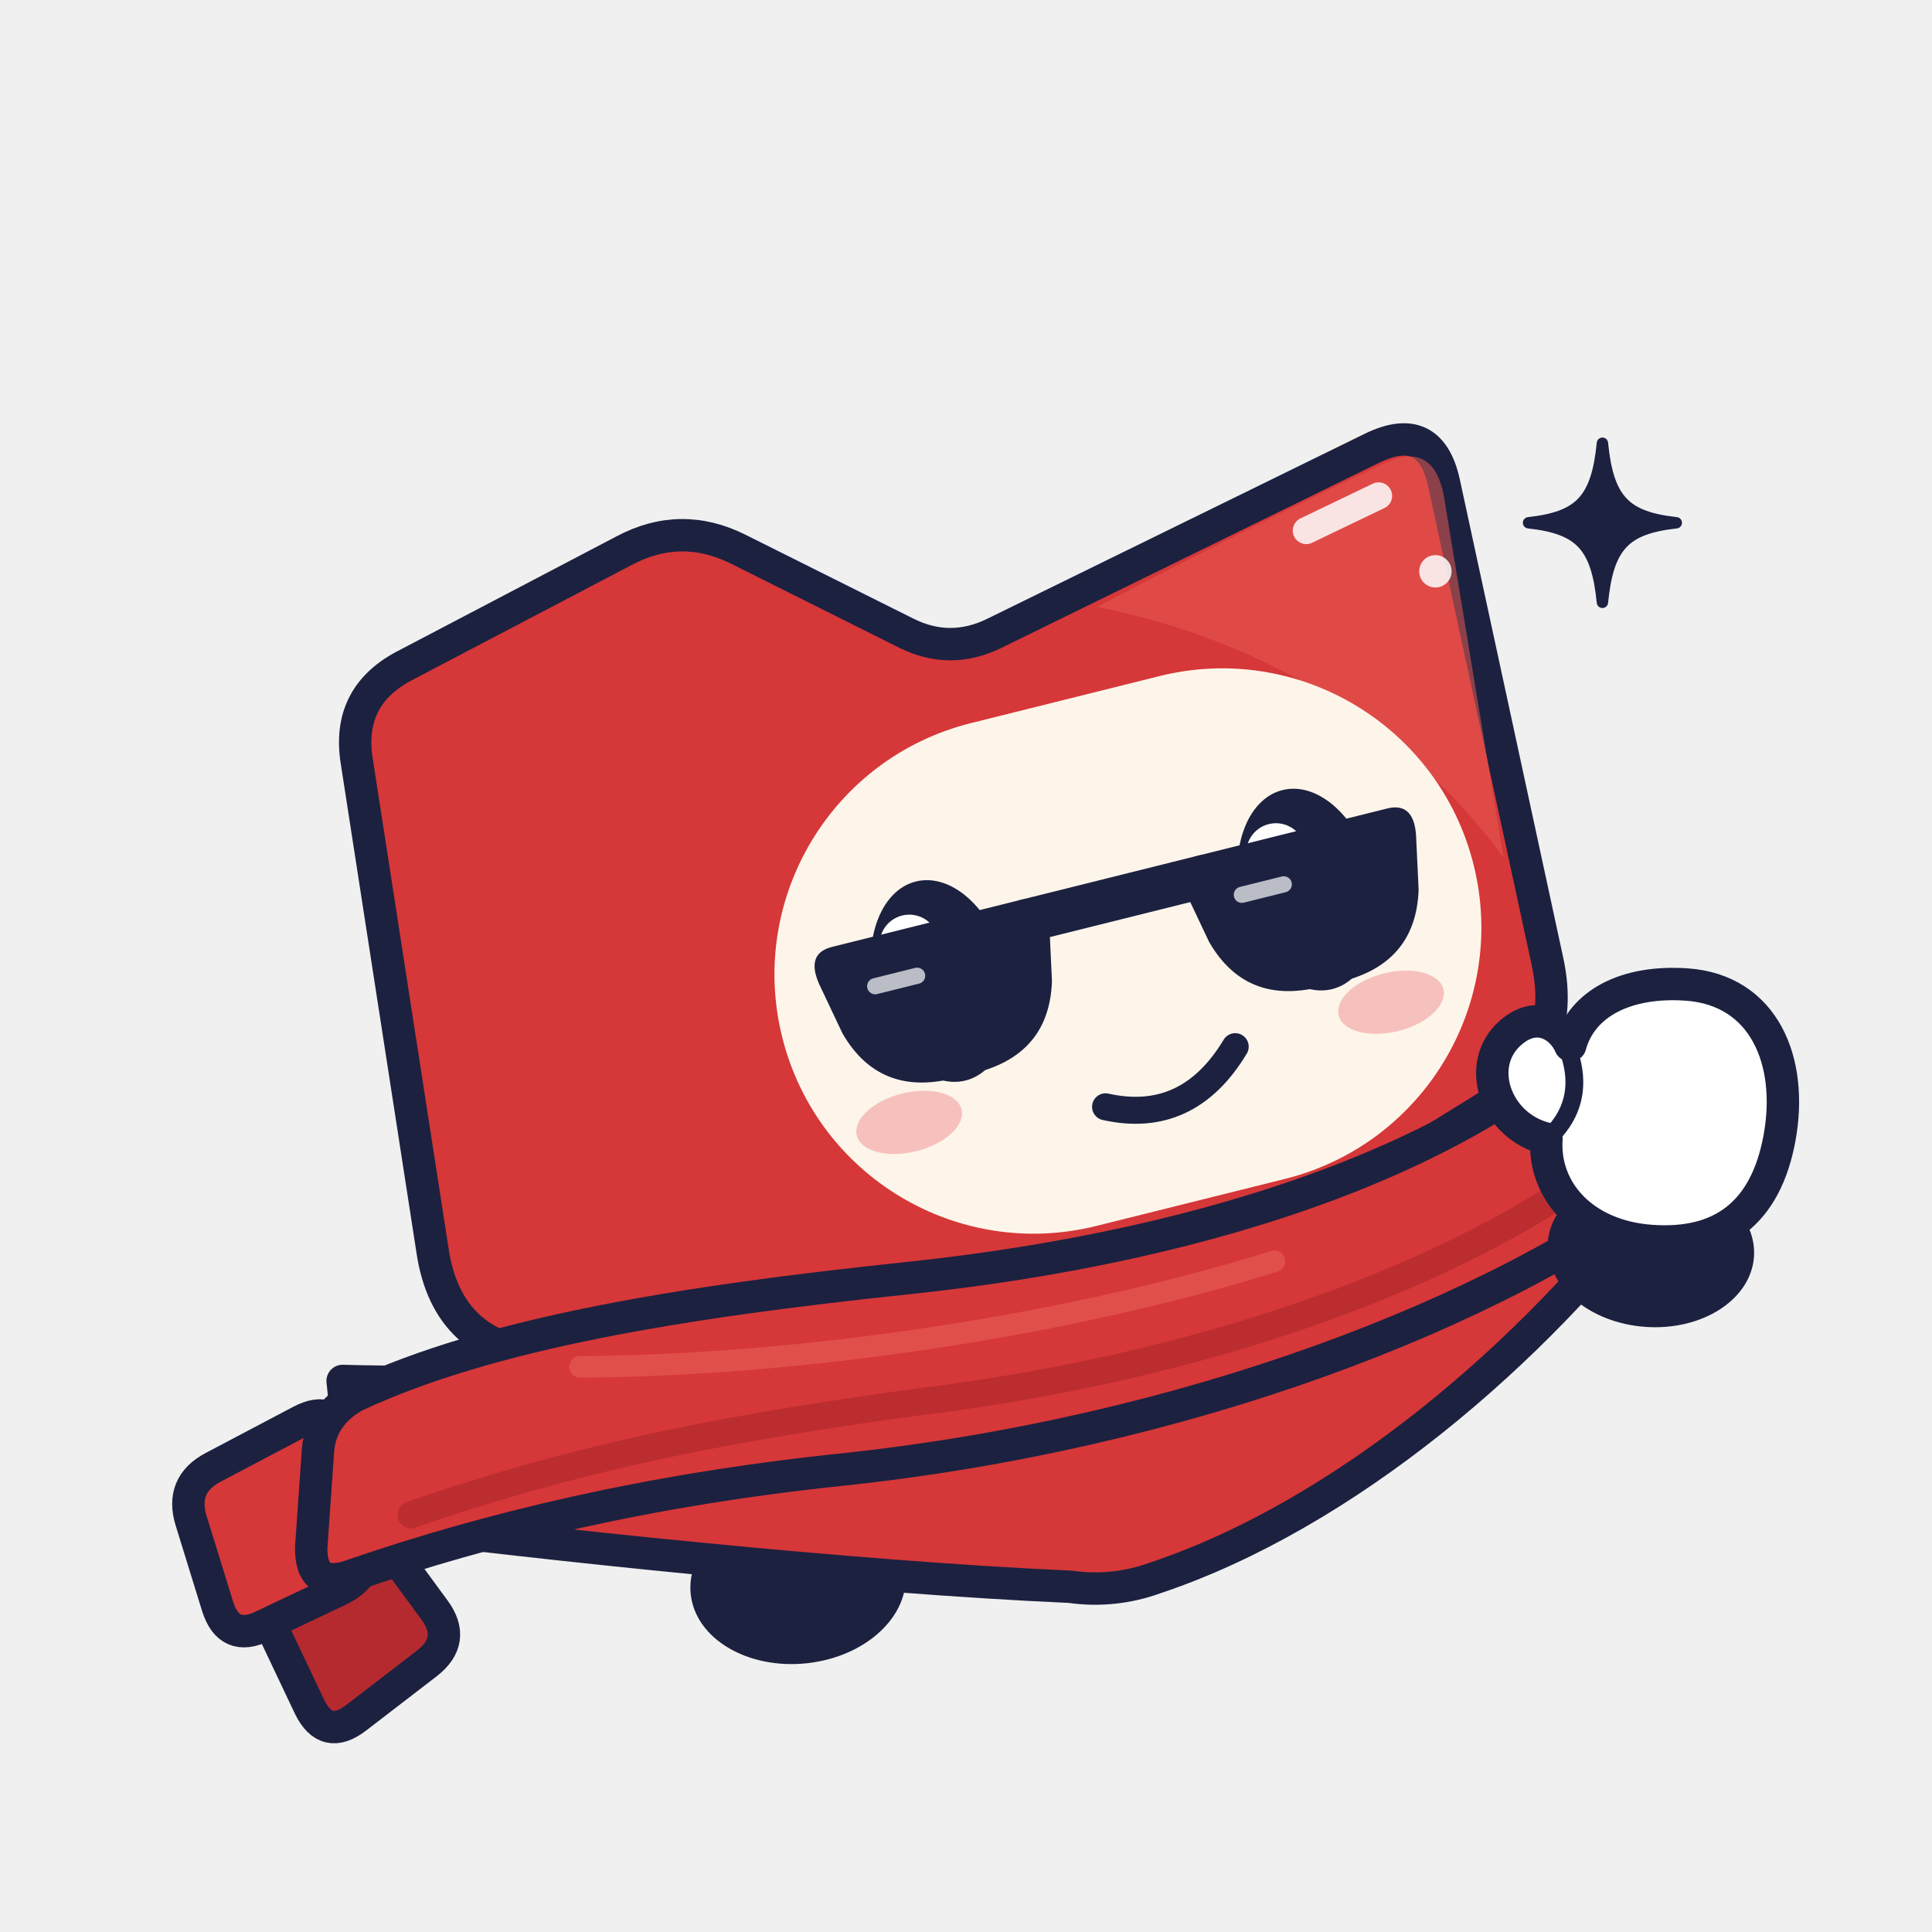
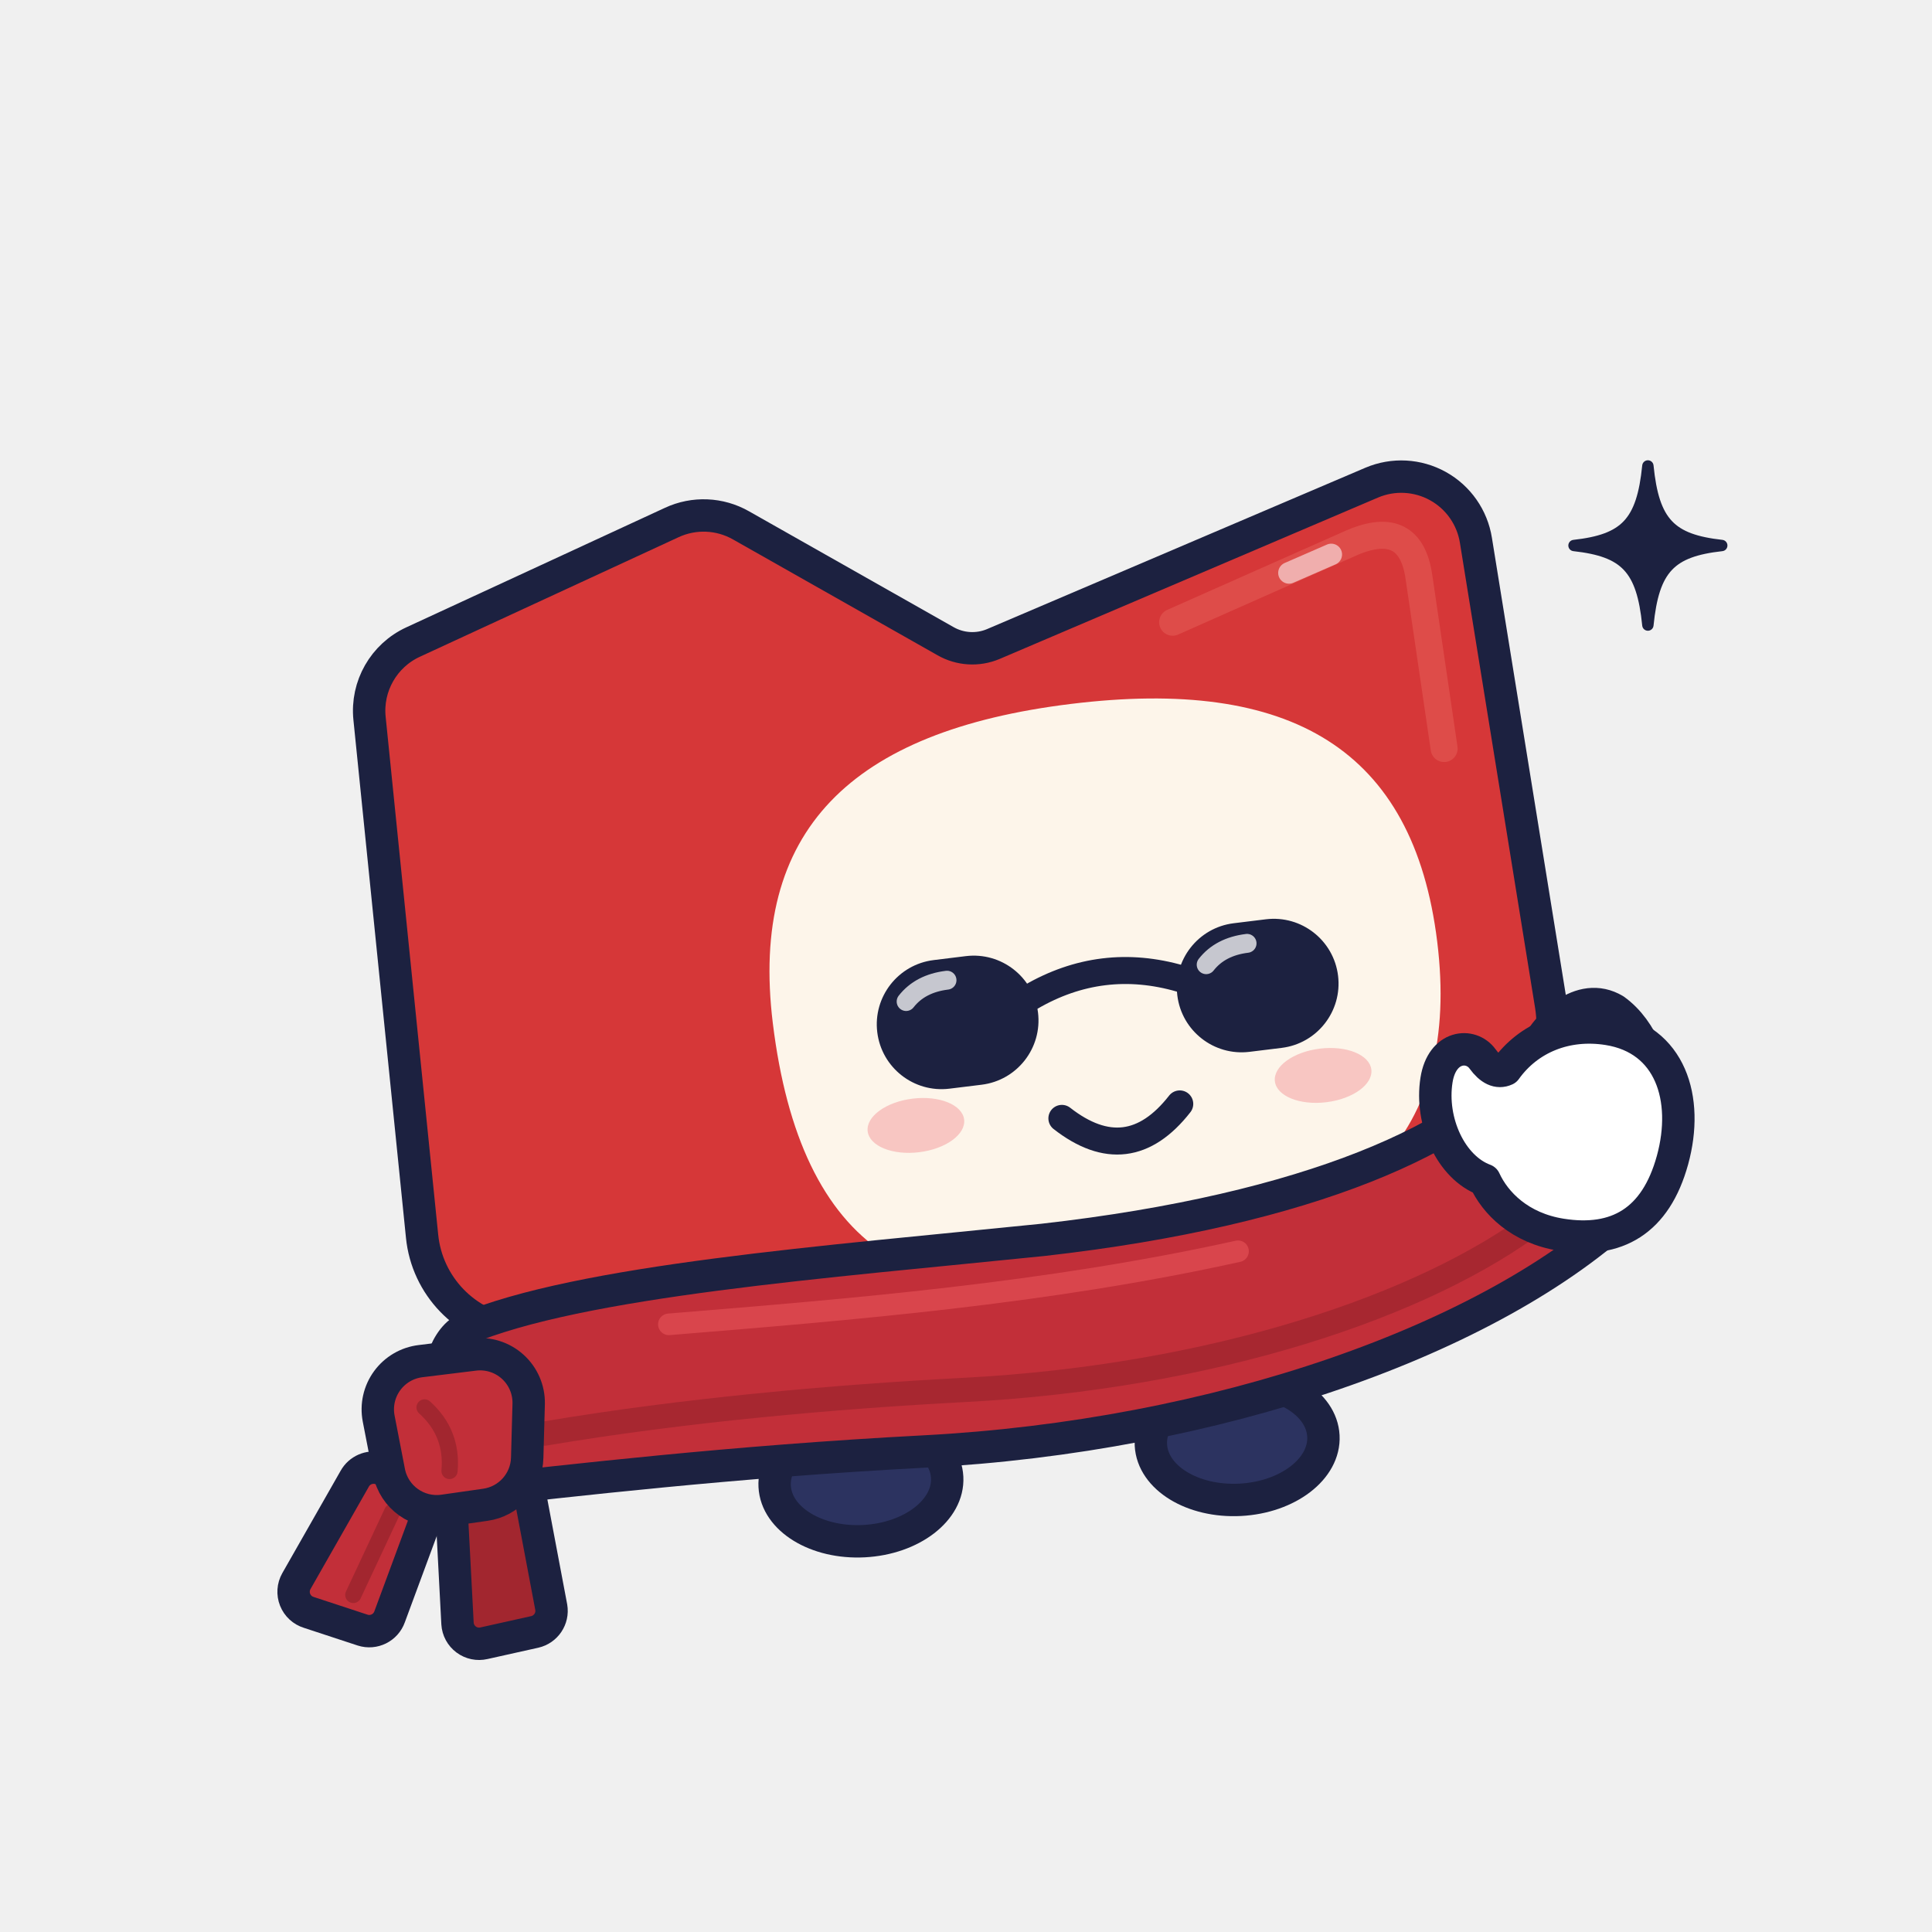
<svg xmlns="http://www.w3.org/2000/svg" viewBox="0 0 340 340" width="340" height="340">
-   <g transform="translate(170.0,178.0) rotate(-6) scale(0.95,0.95) translate(-108,-104)">
-     <ellipse cx="66" cy="206" rx="20" ry="15" fill="#1c2140" />
-     <ellipse cx="228" cy="156" rx="17" ry="17" fill="#1c2140" />
-     <path d="M-14,160 C60,170 150,158 228,132 Q234,140 232,150 C206,178 168,204 132,212 Q124,214 116,212 C76,206 20,194 -14,186 Z" fill="#d63738" stroke="#1c2140" stroke-width="6" stroke-linejoin="round" stroke-linecap="round" />
-     <path d="M-18.1,189.4 L-27.9,194.6 Q-34,198 -31.6,204.6 L-26.4,219.4 Q-24,226 -18.0,222.3 L-4.0,213.7 Q2,210 -1.5,204.0 L-8.5,192.0 Q-12,186 -18.1,189.4 Z" fill="#b52a2e" stroke="#1c2140" stroke-width="6" stroke-linejoin="round" stroke-linecap="round" />
-     <path d="M-22.5,166.6 L-39.5,173.4 Q-46,176 -44.6,182.9 L-41.4,199.1 Q-40,206 -33.4,203.6 L-18.6,198.4 Q-12,196 -12.9,189.1 L-15.1,170.9 Q-16,164 -22.5,166.6 Z" fill="#d63738" stroke="#1c2140" stroke-width="6" stroke-linejoin="round" stroke-linecap="round" />
-     <path d="M11.1,29.5 L53.9,12.5 Q65,8 75.1,14.5 L104.4,33.2 Q112,38 120.5,34.9 L193.7,8.1 Q205,4 206.3,15.9 L216.1,106.1 Q218,124 201.8,131.8 L131.6,165.6 Q110,176 86.4,171.5 L23.7,159.4 Q6,156 5.1,138.0 L0.6,46.0 Q0,34 11.1,29.5 Z" fill="#d63738" stroke="#1c2140" stroke-width="6" stroke-linejoin="round" stroke-linecap="round" />
-     <path d="M140,32 Q170,20 196,11 Q205,8 206,18 L210,86 C196,62 172,42 140,32 Z" fill="#e65a52" opacity=".55" />
-     <path d="M180,22 L194,17" stroke="#ffffff" stroke-width="5" stroke-linecap="round" opacity=".85" />
-     <circle cx="203" cy="32" r="3" fill="#ffffff" opacity=".85" />
-     <g transform="rotate(-8,139,96)">
-       <rect x="73" y="48" width="132" height="96" rx="48" fill="#fdf5ea" />
-       <ellipse cx="92" cy="117" rx="10" ry="5.5" fill="#e8606a" opacity=".35" />
-       <ellipse cx="184" cy="117" rx="10" ry="5.5" fill="#e8606a" opacity=".35" />
-       <ellipse cx="104" cy="93" rx="12.5" ry="19" fill="#1c2140" />
-       <circle cx="100" cy="85" r="5.5" fill="#ffffff" />
-       <circle cx="108.5" cy="101" r="2.5" fill="#ffffff" />
-       <ellipse cx="174" cy="93" rx="12.5" ry="19" fill="#1c2140" />
-       <circle cx="170" cy="85" r="5.5" fill="#ffffff" />
-       <circle cx="178.5" cy="101" r="2.5" fill="#ffffff" />
-       <path d="M128,123 Q142,130 154,118" fill="none" stroke="#1c2140" stroke-width="5" stroke-linejoin="round" stroke-linecap="round" />
-       <path d="M86,82 L122,82 Q127,82 126,88 L124,98 Q120,112 104,111 Q88,112 84,98 L82,88 Q81,82 86,82 Z M156,82 L192,82 Q197,82 196,88 L194,98 Q190,112 174,111 Q158,112 154,98 L152,88 Q151,82 156,82 Z" fill="#1c2140" />
-       <path d="M122,86 L156,86" stroke="#1c2140" stroke-width="8" stroke-linejoin="round" stroke-linecap="round" />
-       <path d="M92,91 L100,91 M162,91 L170,91" stroke="#ffffff" stroke-width="3" stroke-linecap="round" opacity=".7" />
+   <g transform="translate(170.0,178.0) rotate(-3) scale(0.95) translate(-108,-104)">
+     <ellipse cx="84" cy="190" rx="16" ry="11" fill="#2c3360" stroke="#1c2140" stroke-width="6.00" stroke-linejoin="round" stroke-linecap="round" />
+     <ellipse cx="154" cy="186" rx="16" ry="11" fill="#2c3360" stroke="#1c2140" stroke-width="6.00" stroke-linejoin="round" stroke-linecap="round" />
+     <path d="M11.4,185.5 L18.0,184.6 A4.0,4.0 0 0 1 22.5,188.0 L25.5,210.2 A4.0,4.0 0 0 1 22.2,214.6 L12.7,216.2 A4.0,4.0 0 0 1 8.0,212.3 L8.0,189.5 A4.0,4.0 0 0 1 11.4,185.5 Z" fill="#a2262f" stroke="#1c2140" stroke-width="6.00" stroke-linejoin="round" stroke-linecap="round" />
+     <path d="M-5.1,182.8 L1.6,184.8 A4.0,4.0 0 0 1 4.2,190.2 L-4.5,210.4 A4.0,4.0 0 0 1 -9.6,212.6 L-19.4,208.8 A4.0,4.0 0 0 1 -21.4,202.9 L-9.6,184.5 A4.0,4.0 0 0 1 -5.1,182.8 Z" fill="#c22f39" stroke="#1c2140" stroke-width="6.00" stroke-linejoin="round" stroke-linecap="round" />
+     <path d="M-3,191 L-11,206" fill="none" stroke="#a2262f" stroke-width="3" stroke-linecap="round" />
+     <path d="M9.3,30.3 L58.3,10.7 A14.0,14.0 0 0 1 71.1,11.9 L107.8,35.3 A10.0,10.0 0 0 0 116.6,36.3 L188.2,10.1 A14.0,14.0 0 0 1 206.9,21.8 L216.3,108.6 A22.0,22.0 0 0 1 204.0,130.7 L117.7,172.3 A26.0,26.0 0 0 1 101.6,174.4 L21.4,159.0 A20.0,20.0 0 0 1 5.2,140.3 L0.5,44.0 A14.0,14.0 0 0 1 9.3,30.3 Z" fill="#d63738" />
+     <path d="M150,34 L184,21 Q195,17 196,28 L199,60" fill="none" stroke="#e8665d" stroke-width="5" stroke-linecap="round" stroke-linejoin="round" opacity=".45" />
+     <path d="M172,26 L180,23" stroke="#ffffff" stroke-width="4" stroke-linecap="round" opacity=".55" />
+     <path d="M9.3,30.3 L58.3,10.7 A14.0,14.0 0 0 1 71.1,11.9 L107.8,35.3 A10.0,10.0 0 0 0 116.6,36.3 L188.2,10.1 A14.0,14.0 0 0 1 206.9,21.8 L216.3,108.6 A22.0,22.0 0 0 1 204.0,130.7 L117.7,172.3 A26.0,26.0 0 0 1 101.6,174.4 L21.4,159.0 A20.0,20.0 0 0 1 5.2,140.3 L0.5,44.0 A14.0,14.0 0 0 1 9.3,30.3 Z" fill="none" stroke="#1c2140" stroke-width="6.00" stroke-linejoin="round" stroke-linecap="round" />
+     <g transform="rotate(-4,134,100)">
+       <path d="M134,48 C175,48 196,64 196,100 C196,136 175,152 134,152 C92,160 72,142 72,100 C72,64 93,48 134,48 Z" fill="#fdf5ea" />
+       <ellipse cx="96" cy="122" rx="9" ry="5" fill="#ef7f86" opacity=".4" />
+       <ellipse cx="172" cy="122" rx="9" ry="5" fill="#ef7f86" opacity=".4" />
+       <path d="M123,124 Q134,135 145,124" fill="none" stroke="#1c2140" stroke-width="5.00" stroke-linejoin="round" stroke-linecap="round" />
+       <rect x="91" y="92" width="30" height="24" rx="12" fill="#1c2140" />
+       <path d="M97,99 Q100,96 105,96" fill="none" stroke="#ffffff" stroke-width="3.5" stroke-linecap="round" opacity=".75" />
+       <rect x="147" y="92" width="30" height="24" rx="12" fill="#1c2140" />
+       <path d="M153,99 Q156,96 161,96" fill="none" stroke="#ffffff" stroke-width="3.5" stroke-linecap="round" opacity=".75" />
+       <path d="M120,101 Q134,95 148,101" fill="none" stroke="#1c2140" stroke-width="5.00" stroke-linejoin="round" stroke-linecap="round" />
    </g>
-     <path d="M228,116 C200,140 150,152 92,152 C50,152 14,154 -12,163 Q-19,166 -20,173 L-23,190 Q-24,198 -16,196 C10,190 40,186 76,186 C140,186 200,170 236,148 Q246,130 228,116 Z" fill="#d63738" stroke="#1c2140" stroke-width="6" stroke-linejoin="round" stroke-linecap="round" />
-     <path d="M-4,186 C30,178 60,176 92,175 C150,174 200,160 228,141" fill="none" stroke="#b52a2e" stroke-width="5" stroke-linecap="round" opacity=".8" />
-     <path d="M30,162 C70,166 120,164 160,156" fill="none" stroke="#e65a52" stroke-width="4" stroke-linecap="round" opacity=".7" />
-     <g transform="translate(234,136) rotate(10) scale(1.595,1.595)">
-       <ellipse cx="0" cy="16" rx="12" ry="9" fill="#1c2140" />
-       <path d="M2,-15 C11,-15 15,-7 14,2 C13,11 8,15 0,15 C-8,15 -13,10 -13,4 C-19,3 -22,-4 -18,-8 C-15,-11 -12,-9 -11,-7 C-10,-12 -5,-15 2,-15 Z" fill="#ffffff" stroke="#1c2140" stroke-width="3.762" stroke-linejoin="round" stroke-linecap="round" />
-       <path d="M-11,-6 Q-9,-1 -12,3" fill="none" stroke="#1c2140" stroke-width="2.069" stroke-linejoin="round" stroke-linecap="round" />
+     <path d="M212,118 C200,132 170,144 120,147 C80,149 34,150 12,158 C4,162 4,186 12,188 C30,187 60,185 96,185 C150,185 202,170 229,147 C237,140 238,118 228,110 C222,106 215,112 212,118 Z" fill="#c22f39" stroke="#1c2140" stroke-width="6.00" stroke-linejoin="round" stroke-linecap="round" />
+     <path d="M26,178 C52,175 80,174 104,174 C150,174 190,163 212,148" fill="none" stroke="#a2262f" stroke-width="4.5" stroke-linecap="round" opacity=".85" />
+     <path d="M50,159 C84,158 120,157 156,151" fill="none" stroke="#d9454c" stroke-width="4" stroke-linecap="round" />
+     <path d="M3.7,163.4 L13.7,162.7 A9.0,9.0 0 0 1 23.3,172.3 L22.5,182.3 A9.0,9.0 0 0 1 14.3,190.6 L6.5,191.3 A9.0,9.0 0 0 1 -3.2,183.6 L-4.6,173.6 A9.0,9.0 0 0 1 3.7,163.4 Z" fill="#c22f39" stroke="#1c2140" stroke-width="6.00" stroke-linejoin="round" stroke-linecap="round" />
+     <path d="M4,172 Q9,177 8,184" fill="none" stroke="#a2262f" stroke-width="3" stroke-linecap="round" />
+     <g transform="translate(220,132) rotate(12) scale(1.3,1.3)">
+       <path d="M2,-15 C11,-15 15,-7 14,2 C13,11 8,15 0,15 C-6,15 -10,12 -12,9 C-17,8 -21,2 -21,-4 C-21,-9 -17,-10 -15,-8 Q-13,-6 -11.5,-7 C-9,-12 -4,-15 2,-15 Z" fill="#ffffff" stroke="#1c2140" stroke-width="4.62" stroke-linejoin="round" stroke-linecap="round" />
    </g>
  </g>
-   <path transform="translate(282,92) scale(1.0)" d="M0,-14 C1,-4 4,-1 13,0 C4,1 1,4 0,14 C-1,4 -4,1 -13,0 C-4,-1 -1,-4 0,-14 Z" fill="#1c2140" stroke="#1c2140" stroke-width="2" stroke-linejoin="round" stroke-linecap="round" />
+   <path transform="translate(290,96) scale(1.0)" d="M0,-14 C1,-4 4,-1 13,0 C4,1 1,4 0,14 C-1,4 -4,1 -13,0 C-4,-1 -1,-4 0,-14 Z" fill="#1c2140" stroke="#1c2140" stroke-width="2.00" stroke-linejoin="round" stroke-linecap="round" />
</svg>
